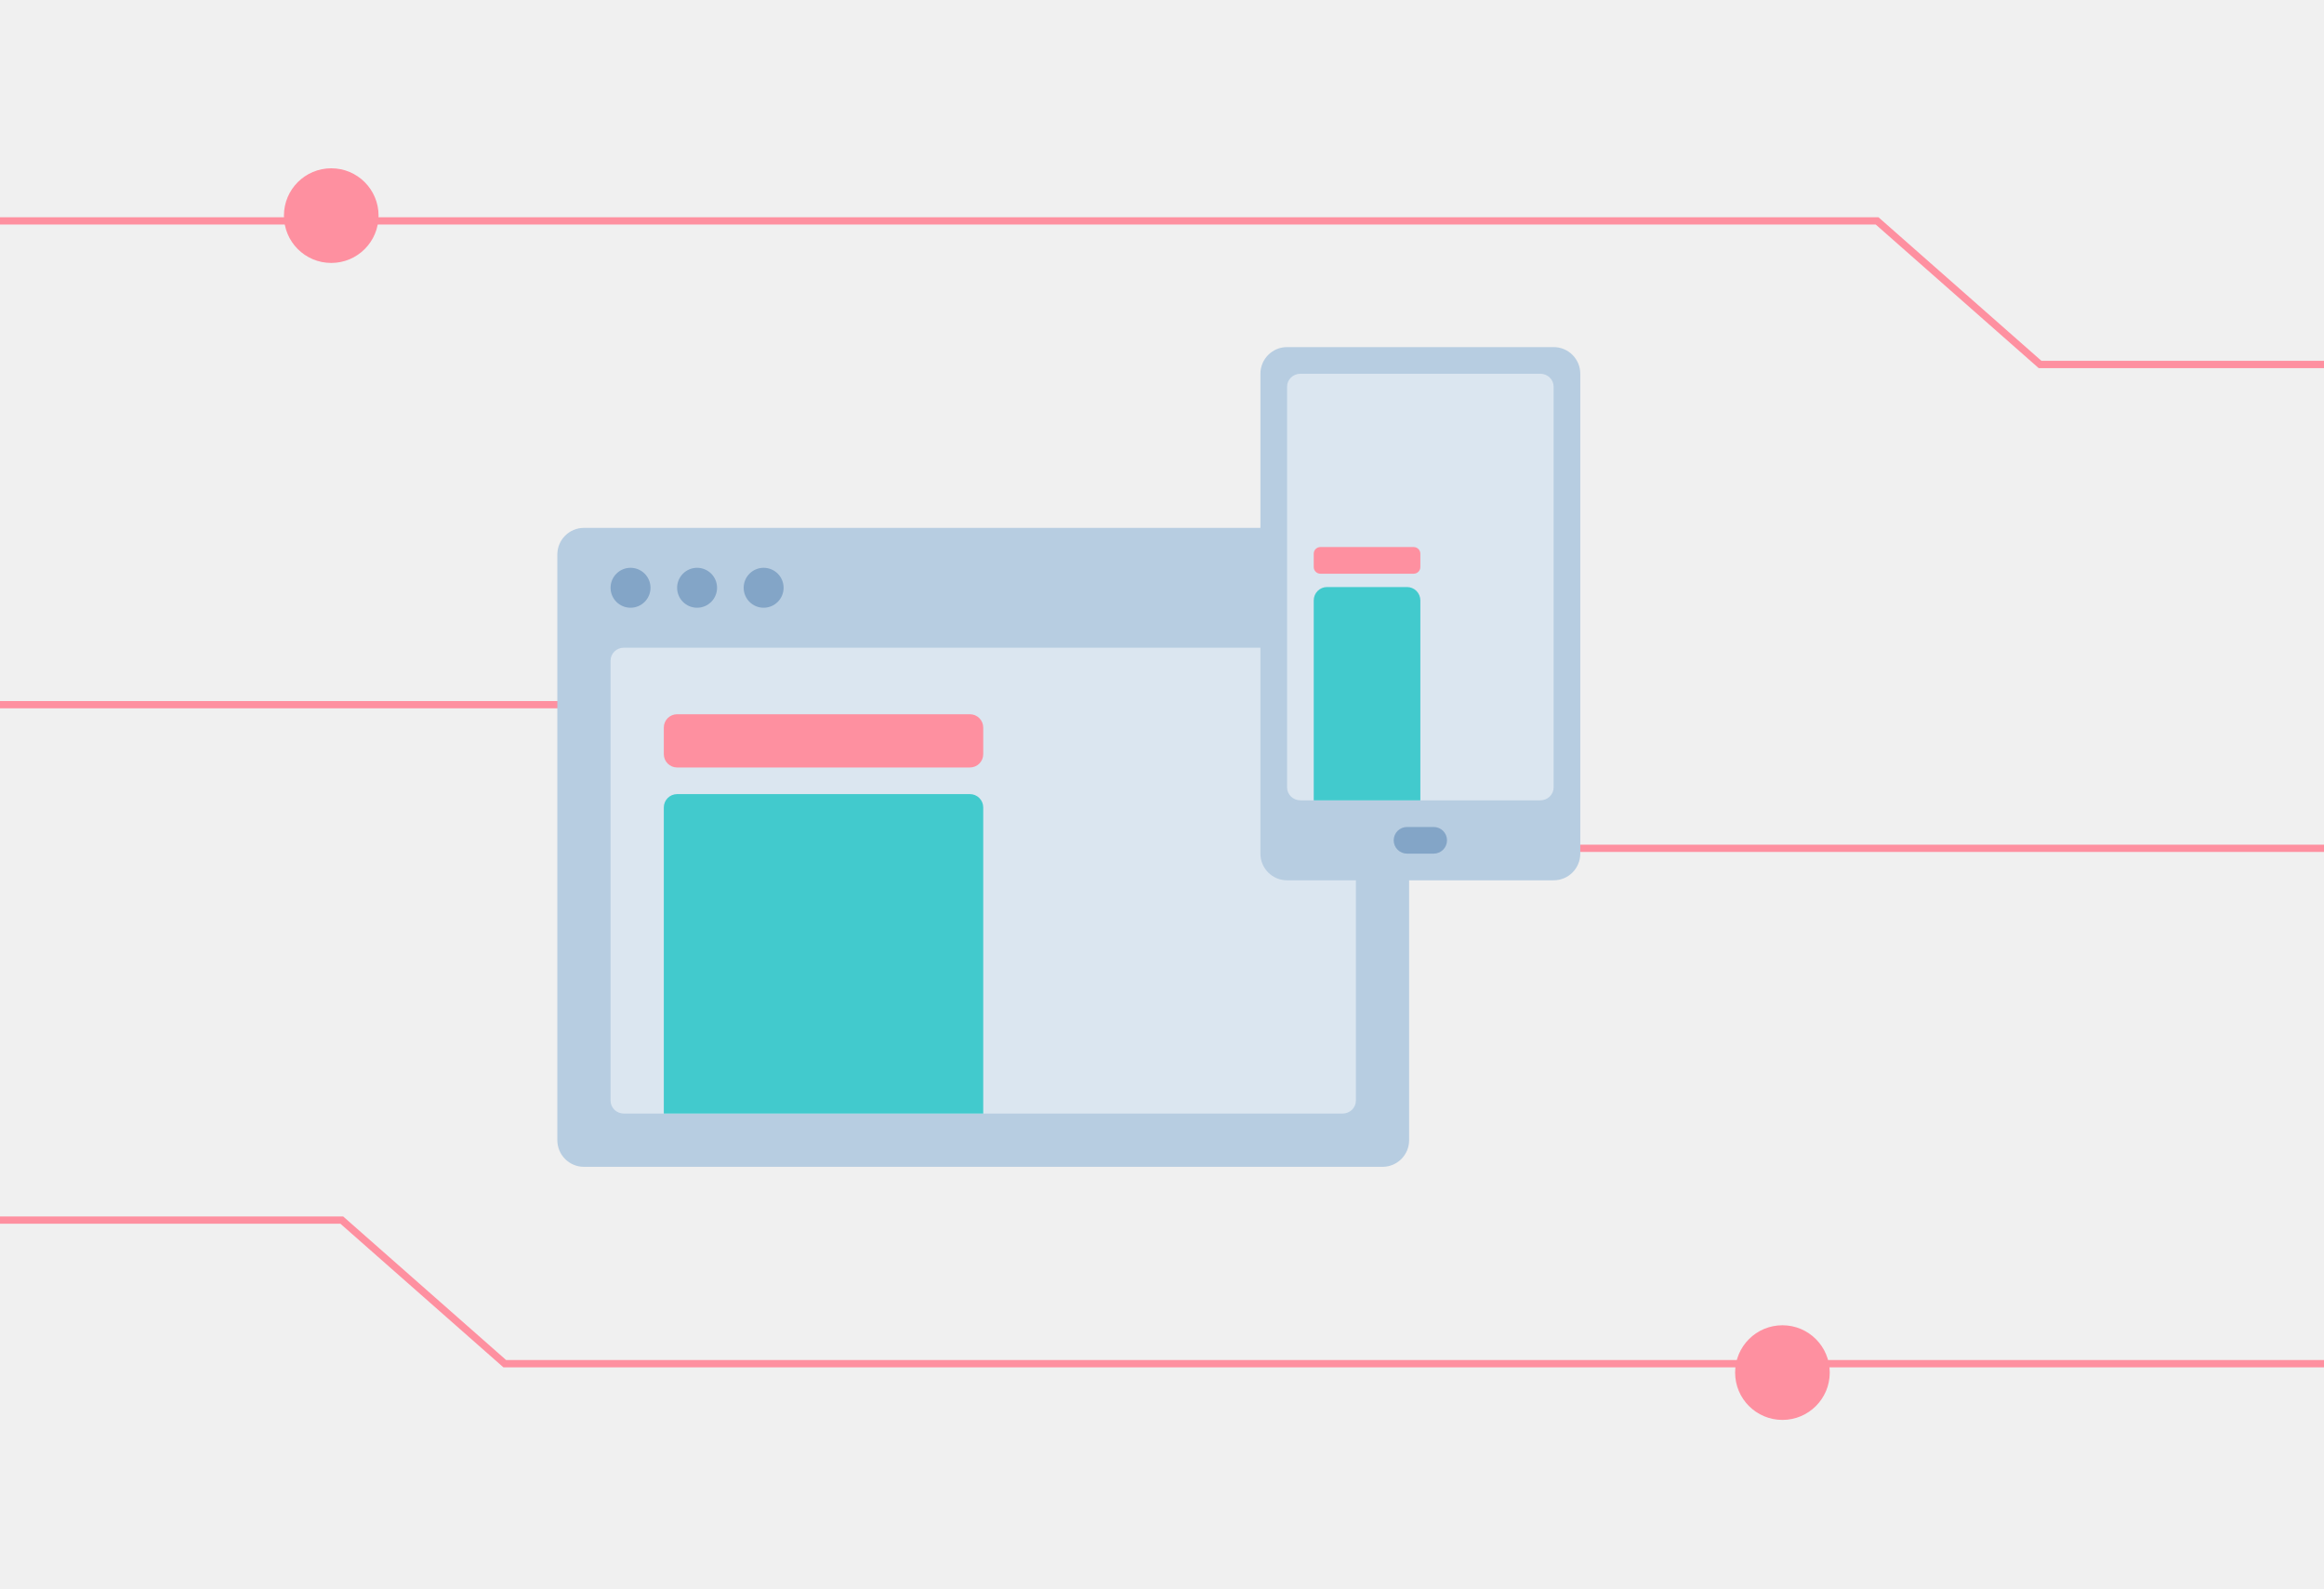
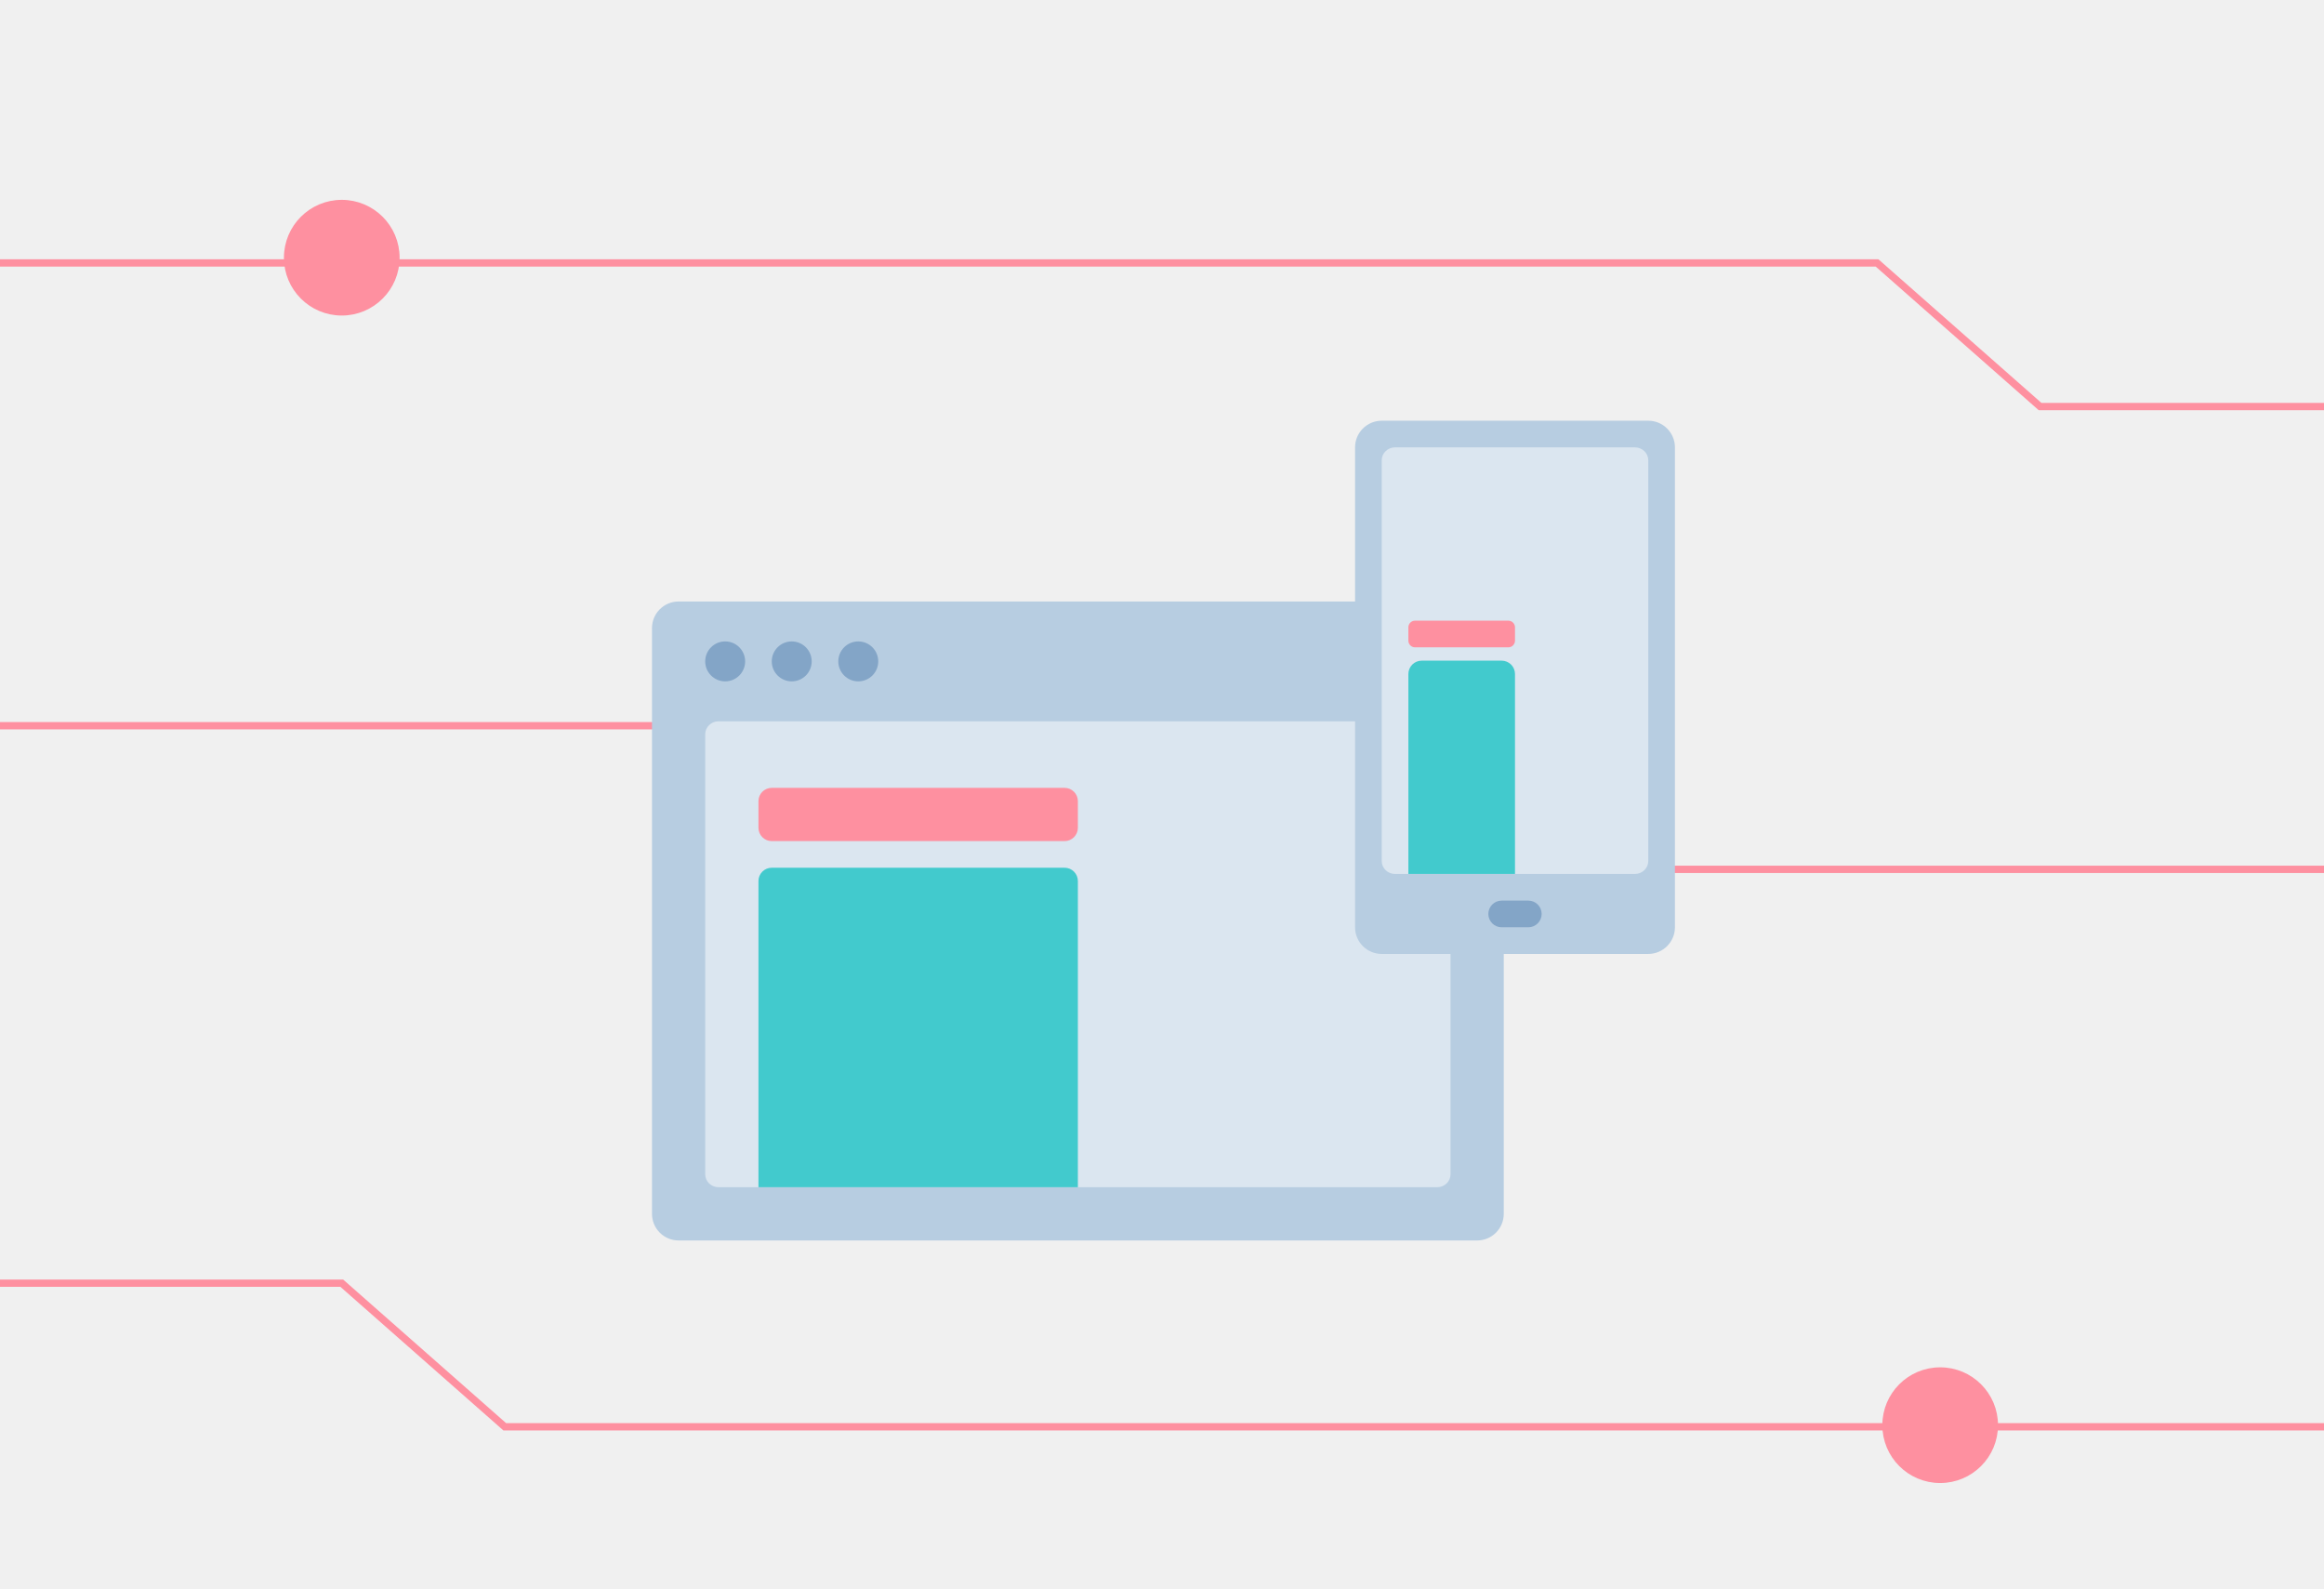
<svg xmlns="http://www.w3.org/2000/svg" width="221" height="151" viewBox="0 0 221 151" fill="none">
  <g clip-path="url(#clip0_859_12191)">
-     <path d="M360 129.654H48L32.5 116H-122" stroke="#FE90A0" stroke-width="0.692" />
-     <path d="M404 80.654H92L76.5 67H-78" stroke="#FE90A0" stroke-width="0.692" />
-     <circle cx="169.5" cy="130.5" r="4.154" fill="#FE90A0" stroke="#FE90A0" stroke-width="0.692" />
-     <path d="M506 34.654H194L178.5 21H0" stroke="#FE90A0" stroke-width="0.692" />
-     <circle cx="31.5" cy="20.5" r="4.154" fill="#FE90A0" stroke="#FE90A0" stroke-width="0.692" />
+     <path d="M360 135.654H48L32.5 122H-122" stroke="#FE90A0" stroke-width="0.692" />
+     <path d="M404 82.654H92L76.5 69H-78" stroke="#FE90A0" stroke-width="0.692" />
+     <circle cx="184.5" cy="135.5" r="5.154" fill="#FE90A0" stroke="#FE90A0" stroke-width="0.692" />
+     <path d="M506 38.654H194L178.5 25H0" stroke="#FE90A0" stroke-width="0.692" />
+     <circle cx="32.5" cy="24.5" r="5.154" fill="#FE90A0" stroke="#FE90A0" stroke-width="0.692" />
    <g clip-path="url(#clip1_859_12191)">
-       <path d="M131.469 50.188H55.531C54.133 50.188 53 51.321 53 52.719V108.406C53 109.804 54.133 110.938 55.531 110.938H131.469C132.867 110.938 134 109.804 134 108.406V52.719C134 51.321 132.867 50.188 131.469 50.188Z" fill="#B7CDE1" />
-       <path opacity="0.5" d="M127.672 61.578H59.328C58.629 61.578 58.062 62.129 58.062 62.809V104.645C58.062 105.324 58.629 105.875 59.328 105.875H127.672C128.371 105.875 128.938 105.324 128.938 104.645V62.809C128.938 62.129 128.371 61.578 127.672 61.578Z" fill="white" />
+       <path d="M140.469 57.188H64.531C63.133 57.188 62 58.321 62 59.719V115.406C62 116.804 63.133 117.938 64.531 117.938H140.469C141.867 117.938 143 116.804 143 115.406V59.719C143 58.321 141.867 57.188 140.469 57.188Z" fill="#B7CDE1" />
+       <path opacity="0.5" d="M136.672 68.578H68.328C67.629 68.578 67.062 69.129 67.062 69.809V111.645C67.062 112.324 67.629 112.875 68.328 112.875H136.672C137.371 112.875 137.938 112.324 137.938 111.645V69.809C137.938 69.129 137.371 68.578 136.672 68.578Z" fill="white" />
      <g style="mix-blend-mode:multiply">
-         <path d="M59.961 57.781C61.009 57.781 61.859 56.931 61.859 55.883C61.859 54.834 61.009 53.984 59.961 53.984C58.913 53.984 58.062 54.834 58.062 55.883C58.062 56.931 58.913 57.781 59.961 57.781Z" fill="#B7CDE1" />
+         <path d="M68.961 64.781C70.009 64.781 70.859 63.931 70.859 62.883C70.859 61.834 70.009 60.984 68.961 60.984C67.912 60.984 67.062 61.834 67.062 62.883C67.062 63.931 67.912 64.781 68.961 64.781Z" fill="#B7CDE1" />
      </g>
      <g style="mix-blend-mode:multiply">
-         <path d="M66.289 57.781C67.338 57.781 68.188 56.931 68.188 55.883C68.188 54.834 67.338 53.984 66.289 53.984C65.241 53.984 64.391 54.834 64.391 55.883C64.391 56.931 65.241 57.781 66.289 57.781Z" fill="#B7CDE1" />
+         <path d="M75.289 64.781C76.338 64.781 77.188 63.931 77.188 62.883C77.188 61.834 76.338 60.984 75.289 60.984C74.241 60.984 73.391 61.834 73.391 62.883C73.391 63.931 74.241 64.781 75.289 64.781Z" fill="#B7CDE1" />
      </g>
      <g style="mix-blend-mode:multiply">
-         <path d="M72.617 57.781C73.666 57.781 74.516 56.931 74.516 55.883C74.516 54.834 73.666 53.984 72.617 53.984C71.569 53.984 70.719 54.834 70.719 55.883C70.719 56.931 71.569 57.781 72.617 57.781Z" fill="#B7CDE1" />
+         <path d="M81.617 64.781C82.666 64.781 83.516 63.931 83.516 62.883C83.516 61.834 82.666 60.984 81.617 60.984C80.569 60.984 79.719 61.834 79.719 62.883C79.719 63.931 80.569 64.781 81.617 64.781Z" fill="#B7CDE1" />
      </g>
-       <path d="M64.391 75.5H92.234C92.57 75.5 92.892 75.633 93.129 75.871C93.367 76.108 93.5 76.43 93.5 76.766V105.875H63.125V76.766C63.125 76.43 63.258 76.108 63.496 75.871C63.733 75.633 64.055 75.5 64.391 75.5V75.5Z" fill="#42CACD" />
-       <path d="M92.234 67.906H64.391C63.692 67.906 63.125 68.473 63.125 69.172V71.703C63.125 72.402 63.692 72.969 64.391 72.969H92.234C92.933 72.969 93.5 72.402 93.5 71.703V69.172C93.5 68.473 92.933 67.906 92.234 67.906Z" fill="#FE90A0" />
+       <path d="M73.391 82.5H101.234C101.57 82.5 101.892 82.633 102.129 82.871C102.367 83.108 102.5 83.43 102.5 83.766V112.875H72.125V83.766C72.125 83.43 72.258 83.108 72.496 82.871C72.733 82.633 73.055 82.5 73.391 82.5V82.5Z" fill="#42CACD" />
+       <path d="M101.234 74.906H73.391C72.692 74.906 72.125 75.473 72.125 76.172V78.703C72.125 79.402 72.692 79.969 73.391 79.969H101.234C101.933 79.969 102.5 79.402 102.5 78.703V76.172C102.5 75.473 101.933 74.906 101.234 74.906Z" fill="#FE90A0" />
    </g>
-     <path d="M147.742 33H122.394C120.994 33 119.859 34.135 119.859 35.535V81.161C119.859 82.561 120.994 83.696 122.394 83.696H147.742C149.142 83.696 150.277 82.561 150.277 81.161V35.535C150.277 34.135 149.142 33 147.742 33Z" fill="#B7CDE1" />
-     <path opacity="0.5" d="M146.475 35.535H123.662C122.962 35.535 122.394 36.085 122.394 36.764V74.863C122.394 75.541 122.962 76.092 123.662 76.092H146.475C147.175 76.092 147.742 75.541 147.742 74.863V36.764C147.742 36.085 147.175 35.535 146.475 35.535Z" fill="white" />
-     <path d="M126.196 55.813H133.801C134.137 55.813 134.459 55.947 134.697 56.184C134.935 56.422 135.068 56.745 135.068 57.081V76.092H124.929V57.081C124.929 56.745 125.063 56.422 125.3 56.184C125.538 55.947 125.86 55.813 126.196 55.813Z" fill="#42CACD" />
-     <path d="M134.434 52.011H125.563C125.213 52.011 124.929 52.295 124.929 52.645V53.912C124.929 54.262 125.213 54.546 125.563 54.546H134.434C134.784 54.546 135.068 54.262 135.068 53.912V52.645C135.068 52.295 134.784 52.011 134.434 52.011Z" fill="#FE90A0" />
+     <path d="M156.742 40H131.394C129.994 40 128.859 41.135 128.859 42.535V88.161C128.859 89.561 129.994 90.696 131.394 90.696H156.742C158.142 90.696 159.277 89.561 159.277 88.161V42.535C159.277 41.135 158.142 40 156.742 40Z" fill="#B7CDE1" />
+     <path opacity="0.5" d="M155.475 42.535H132.662C131.962 42.535 131.394 43.085 131.394 43.764V81.863C131.394 82.541 131.962 83.092 132.662 83.092H155.475C156.175 83.092 156.742 82.541 156.742 81.863V43.764C156.742 43.085 156.175 42.535 155.475 42.535Z" fill="white" />
+     <path d="M135.196 62.813H142.801C143.137 62.813 143.459 62.947 143.697 63.184C143.935 63.422 144.068 63.745 144.068 64.081V83.092H133.929V64.081C133.929 63.745 134.063 63.422 134.3 63.184C134.538 62.947 134.86 62.813 135.196 62.813Z" fill="#42CACD" />
+     <path d="M143.434 59.011H134.563C134.213 59.011 133.929 59.295 133.929 59.645V60.912C133.929 61.262 134.213 61.546 134.563 61.546H143.434C143.784 61.546 144.068 61.262 144.068 60.912V59.645C144.068 59.295 143.784 59.011 143.434 59.011Z" fill="#FE90A0" />
    <g style="mix-blend-mode:multiply">
-       <path d="M136.336 78.626H133.801C133.101 78.626 132.533 79.194 132.533 79.894C132.533 80.594 133.101 81.161 133.801 81.161H136.336C137.036 81.161 137.603 80.594 137.603 79.894C137.603 79.194 137.036 78.626 136.336 78.626Z" fill="#B7CDE1" />
+       <path d="M145.336 85.626H142.801C142.101 85.626 141.533 86.194 141.533 86.894C141.533 87.594 142.101 88.161 142.801 88.161H145.336C146.036 88.161 146.603 87.594 146.603 86.894C146.603 86.194 146.036 85.626 145.336 85.626Z" fill="#B7CDE1" />
    </g>
  </g>
  <defs>
    <clipPath id="clip0_859_12191">
      <path d="M0 20C0 8.954 8.954 0 20 0H201C212.046 0 221 8.954 221 20V151H0V20Z" fill="white" />
    </clipPath>
    <clipPath id="clip1_859_12191">
-       <rect width="81" height="81" fill="white" transform="translate(53 35)" />
+       <rect width="81" height="81" fill="white" transform="translate(62 42)" />
    </clipPath>
  </defs>
</svg>
